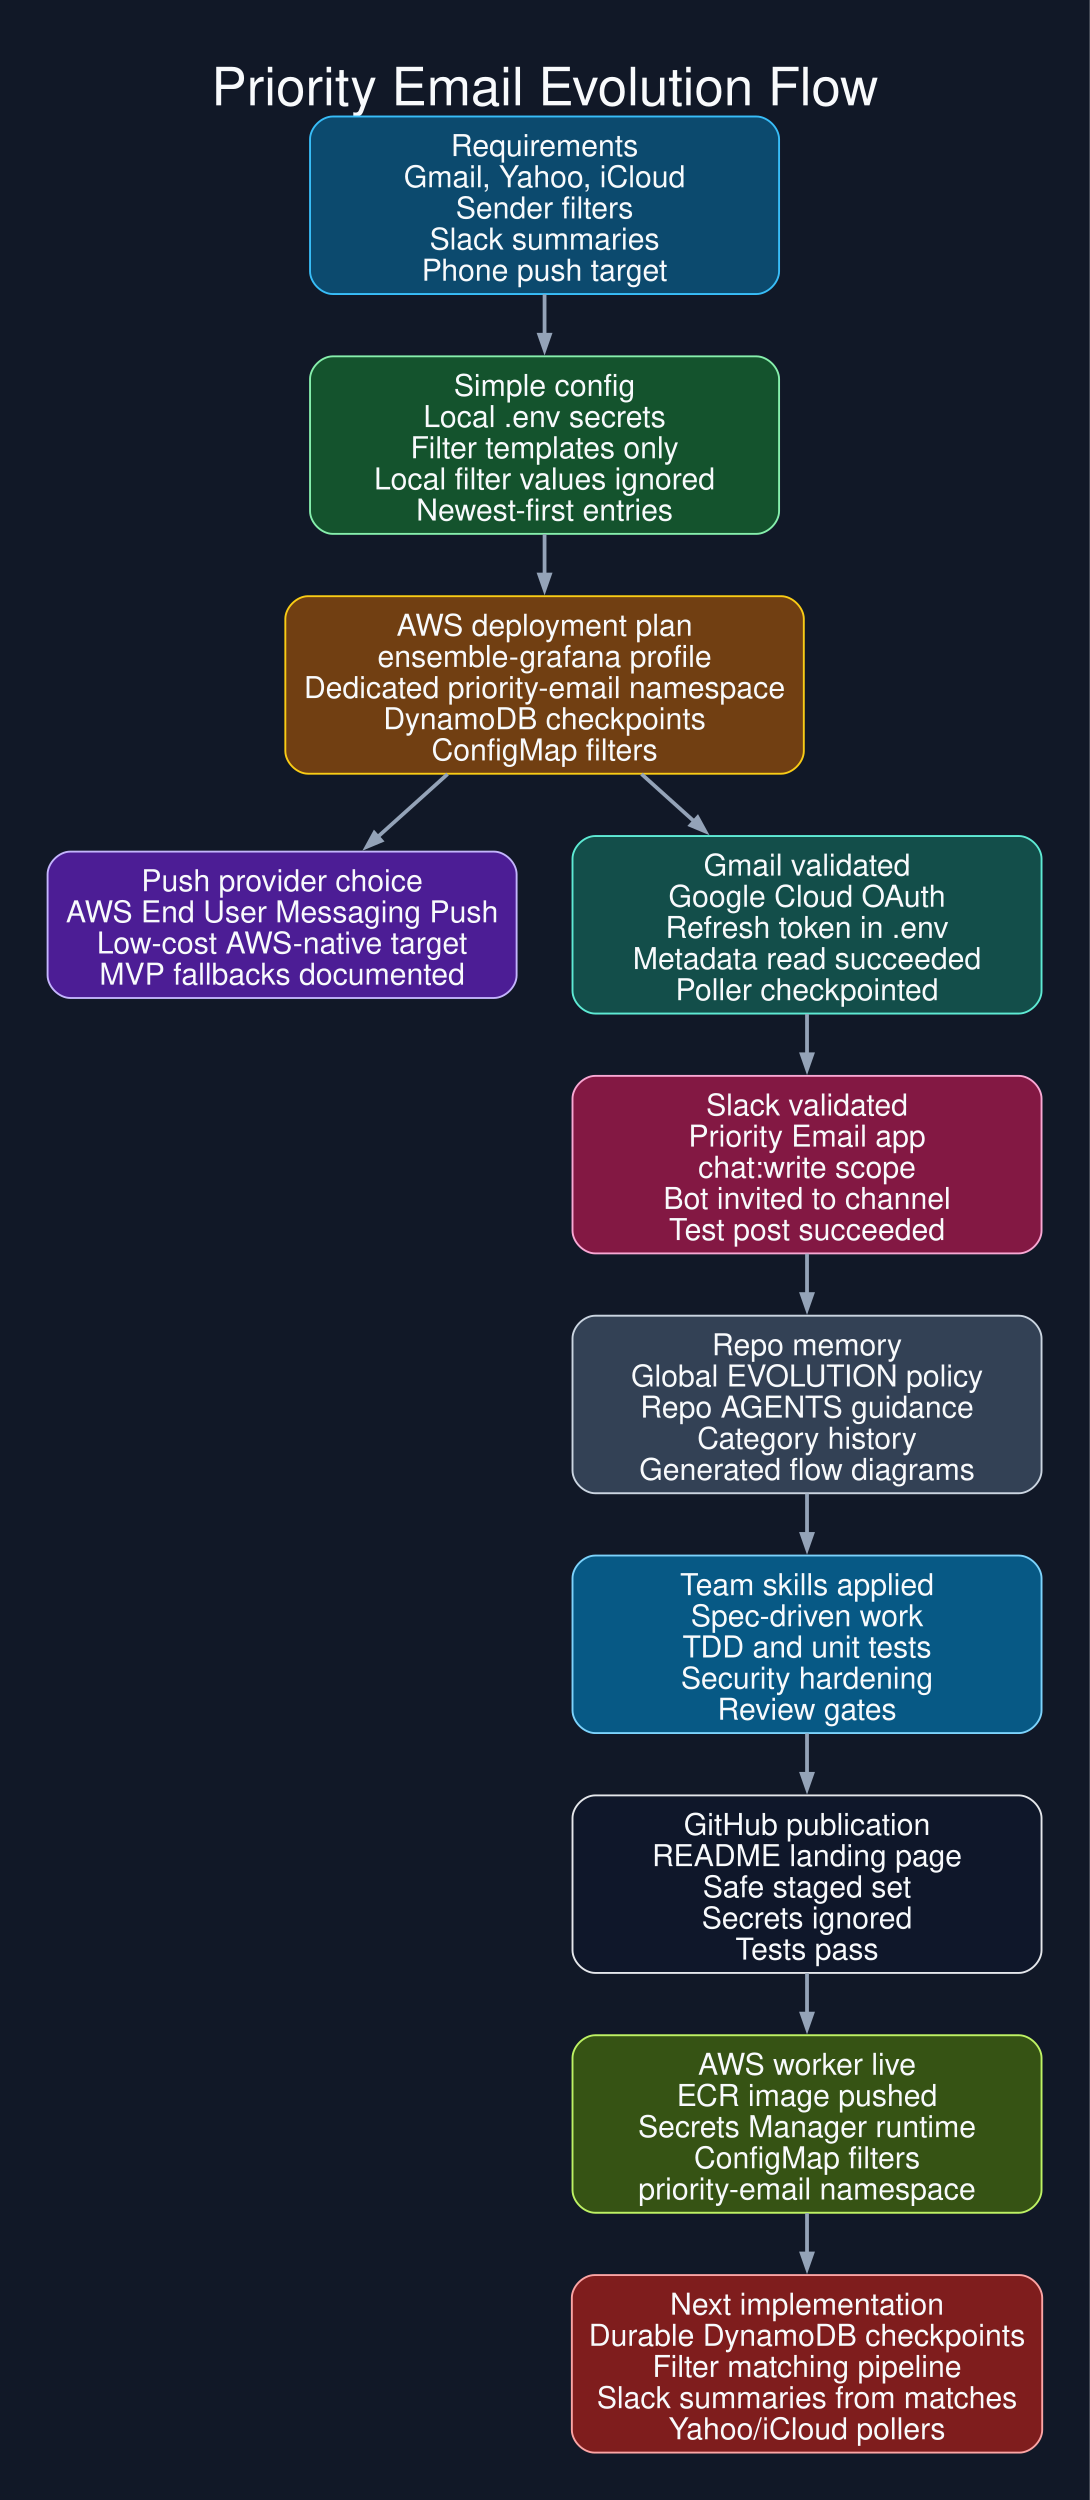
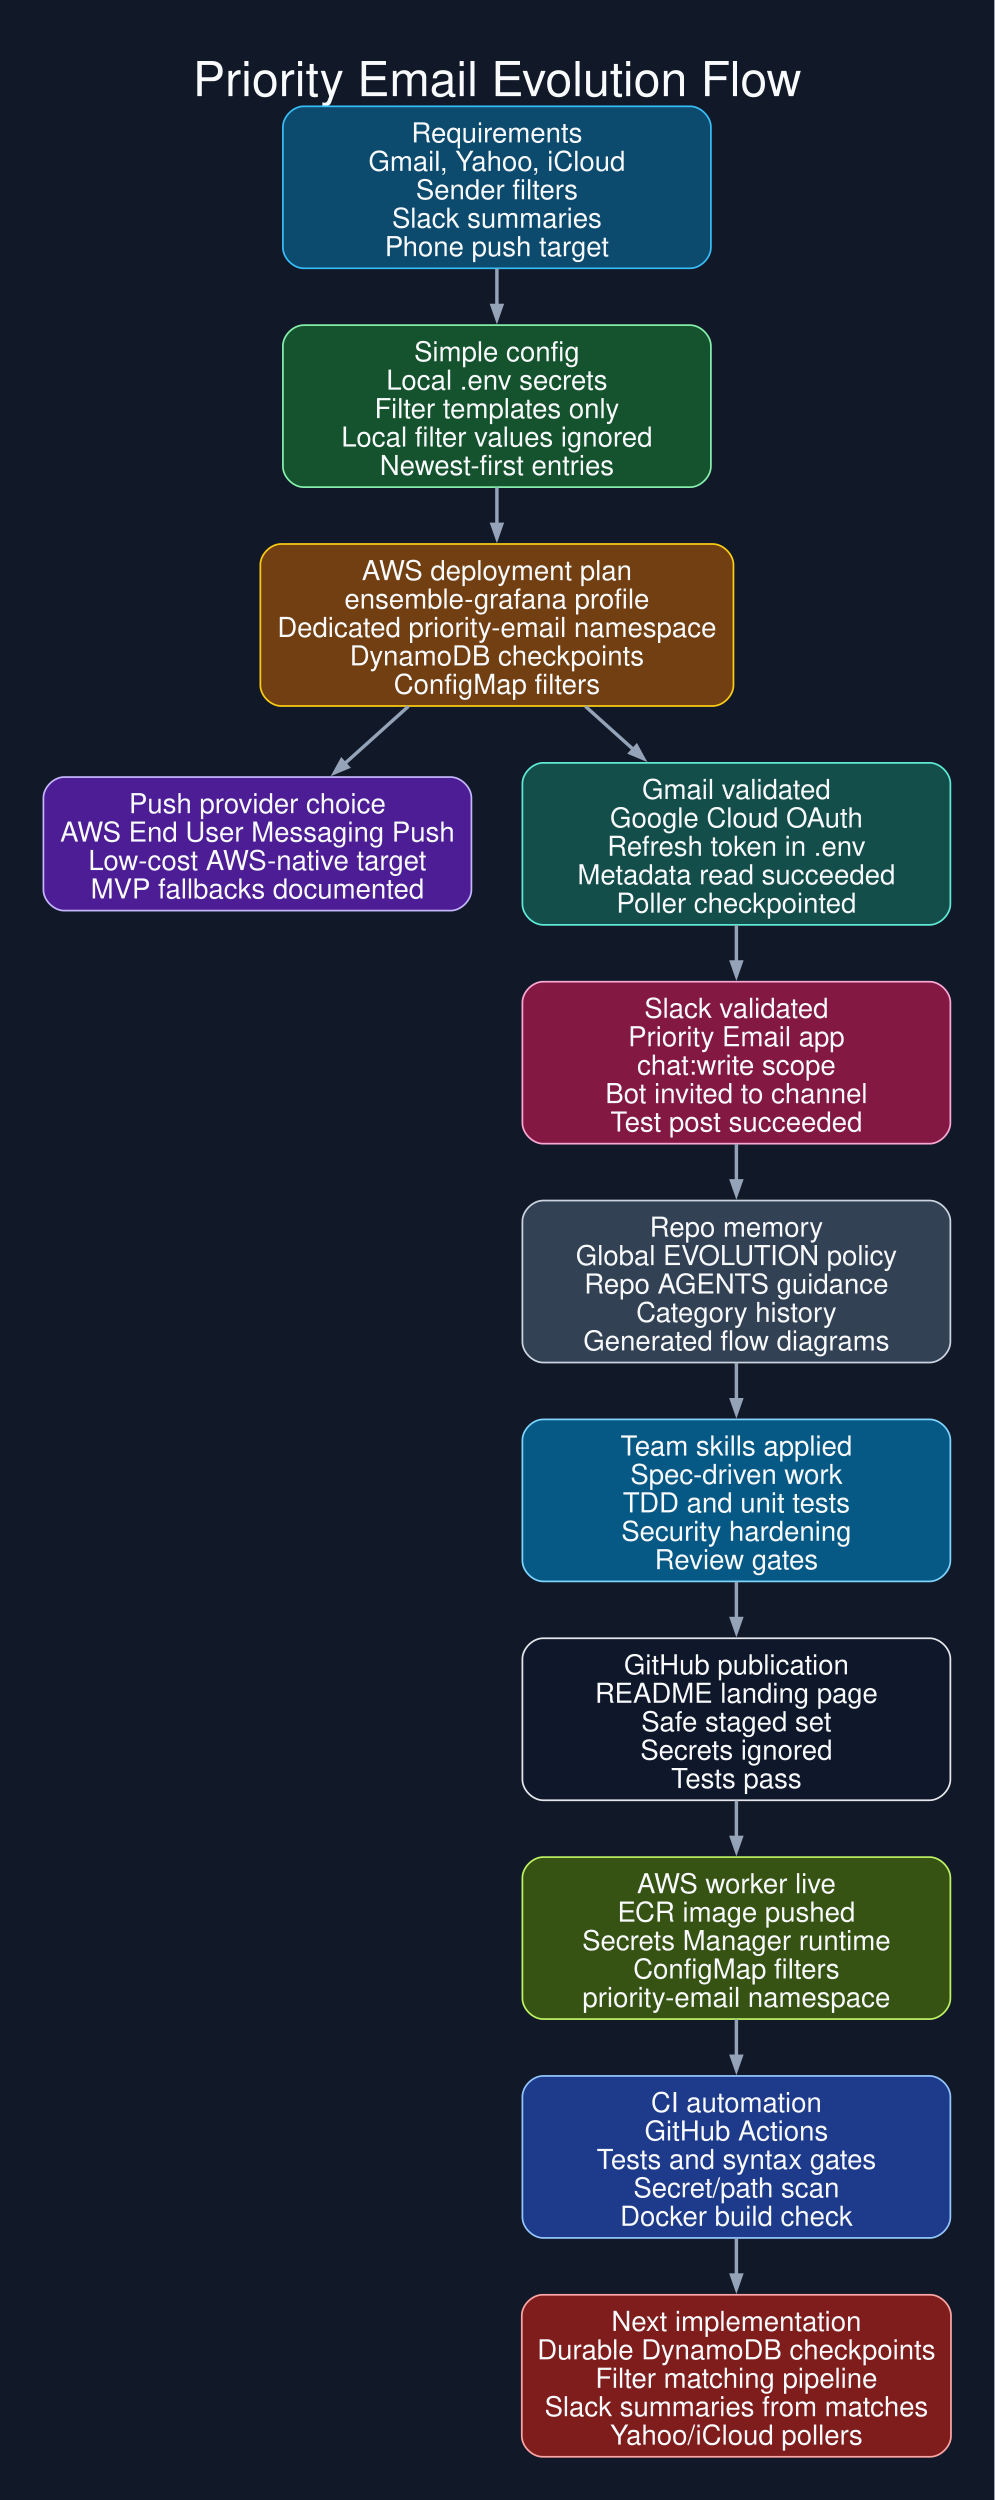
- <svg xmlns="http://www.w3.org/2000/svg" width="577pt" height="1324pt" viewBox="0.00 0.00 577.00 1324.00">
-   <g id="graph0" class="graph" transform="scale(1 1) rotate(0) translate(25.2 1298.9)">
-     <polygon fill="#111827" stroke="none" points="-25.2,25.2 -25.2,-1298.9 551.95,-1298.9 551.95,25.2 -25.2,25.2" />
-     <text xml:space="preserve" text-anchor="middle" x="263.37" y="-1243.1" font-family="Helvetica,sans-Serif" font-size="28.00" fill="#f8fafc">Priority Email Evolution Flow</text>
+ <svg xmlns="http://www.w3.org/2000/svg" width="577pt" height="1451pt" viewBox="0.00 0.00 577.00 1451.00">
+   <g id="graph0" class="graph" transform="scale(1 1) rotate(0) translate(25.2 1425.92)">
+     <polygon fill="#111827" stroke="none" points="-25.2,25.2 -25.2,-1425.92 551.95,-1425.92 551.95,25.2 -25.2,25.2" />
+     <text xml:space="preserve" text-anchor="middle" x="263.37" y="-1370.12" font-family="Helvetica,sans-Serif" font-size="28.00" fill="#f8fafc">Priority Email Evolution Flow</text>
    <g id="node1" class="node">
-       <path fill="#0c4a6e" stroke="#38bdf8" d="M375.4,-1237.2C375.4,-1237.2 151,-1237.2 151,-1237.2 145,-1237.2 139,-1231.2 139,-1225.2 139,-1225.2 139,-1155.18 139,-1155.18 139,-1149.18 145,-1143.18 151,-1143.18 151,-1143.18 375.4,-1143.18 375.4,-1143.18 381.4,-1143.18 387.4,-1149.18 387.4,-1155.18 387.4,-1155.18 387.4,-1225.2 387.4,-1225.2 387.4,-1231.2 381.4,-1237.2 375.4,-1237.2" />
-       <text xml:space="preserve" text-anchor="middle" x="263.2" y="-1216.24" font-family="Helvetica,sans-Serif" font-size="16.00" fill="#f8fafc">Requirements</text>
-       <text xml:space="preserve" text-anchor="middle" x="263.2" y="-1199.74" font-family="Helvetica,sans-Serif" font-size="16.00" fill="#f8fafc">Gmail, Yahoo, iCloud</text>
-       <text xml:space="preserve" text-anchor="middle" x="263.2" y="-1183.24" font-family="Helvetica,sans-Serif" font-size="16.00" fill="#f8fafc">Sender filters</text>
-       <text xml:space="preserve" text-anchor="middle" x="263.2" y="-1166.74" font-family="Helvetica,sans-Serif" font-size="16.00" fill="#f8fafc">Slack summaries</text>
-       <text xml:space="preserve" text-anchor="middle" x="263.2" y="-1150.24" font-family="Helvetica,sans-Serif" font-size="16.00" fill="#f8fafc">Phone push target</text>
+       <path fill="#0c4a6e" stroke="#38bdf8" d="M375.4,-1364.22C375.4,-1364.22 151,-1364.22 151,-1364.22 145,-1364.22 139,-1358.22 139,-1352.22 139,-1352.22 139,-1282.2 139,-1282.2 139,-1276.2 145,-1270.2 151,-1270.2 151,-1270.2 375.4,-1270.2 375.4,-1270.2 381.4,-1270.2 387.4,-1276.2 387.4,-1282.2 387.4,-1282.2 387.4,-1352.22 387.4,-1352.22 387.4,-1358.22 381.4,-1364.22 375.4,-1364.22" />
+       <text xml:space="preserve" text-anchor="middle" x="263.2" y="-1343.26" font-family="Helvetica,sans-Serif" font-size="16.00" fill="#f8fafc">Requirements</text>
+       <text xml:space="preserve" text-anchor="middle" x="263.2" y="-1326.76" font-family="Helvetica,sans-Serif" font-size="16.00" fill="#f8fafc">Gmail, Yahoo, iCloud</text>
+       <text xml:space="preserve" text-anchor="middle" x="263.2" y="-1310.26" font-family="Helvetica,sans-Serif" font-size="16.00" fill="#f8fafc">Sender filters</text>
+       <text xml:space="preserve" text-anchor="middle" x="263.2" y="-1293.76" font-family="Helvetica,sans-Serif" font-size="16.00" fill="#f8fafc">Slack summaries</text>
+       <text xml:space="preserve" text-anchor="middle" x="263.2" y="-1277.26" font-family="Helvetica,sans-Serif" font-size="16.00" fill="#f8fafc">Phone push target</text>
    </g>
    <g id="node2" class="node">
-       <path fill="#14532d" stroke="#86efac" d="M375.4,-1110.18C375.4,-1110.18 151,-1110.18 151,-1110.18 145,-1110.18 139,-1104.18 139,-1098.18 139,-1098.18 139,-1028.16 139,-1028.16 139,-1022.16 145,-1016.16 151,-1016.16 151,-1016.16 375.4,-1016.16 375.4,-1016.16 381.4,-1016.16 387.4,-1022.16 387.4,-1028.16 387.4,-1028.16 387.4,-1098.18 387.4,-1098.18 387.4,-1104.18 381.4,-1110.18 375.4,-1110.18" />
-       <text xml:space="preserve" text-anchor="middle" x="263.2" y="-1089.22" font-family="Helvetica,sans-Serif" font-size="16.00" fill="#f8fafc">Simple config</text>
-       <text xml:space="preserve" text-anchor="middle" x="263.2" y="-1072.72" font-family="Helvetica,sans-Serif" font-size="16.00" fill="#f8fafc">Local .env secrets</text>
-       <text xml:space="preserve" text-anchor="middle" x="263.2" y="-1056.22" font-family="Helvetica,sans-Serif" font-size="16.00" fill="#f8fafc">Filter templates only</text>
-       <text xml:space="preserve" text-anchor="middle" x="263.2" y="-1039.72" font-family="Helvetica,sans-Serif" font-size="16.00" fill="#f8fafc">Local filter values ignored</text>
-       <text xml:space="preserve" text-anchor="middle" x="263.2" y="-1023.22" font-family="Helvetica,sans-Serif" font-size="16.00" fill="#f8fafc">Newest-first entries</text>
+       <path fill="#14532d" stroke="#86efac" d="M375.4,-1237.2C375.4,-1237.2 151,-1237.2 151,-1237.2 145,-1237.2 139,-1231.2 139,-1225.2 139,-1225.2 139,-1155.18 139,-1155.18 139,-1149.18 145,-1143.18 151,-1143.18 151,-1143.18 375.4,-1143.18 375.4,-1143.18 381.4,-1143.18 387.4,-1149.18 387.4,-1155.18 387.4,-1155.18 387.4,-1225.2 387.4,-1225.2 387.4,-1231.2 381.4,-1237.2 375.4,-1237.2" />
+       <text xml:space="preserve" text-anchor="middle" x="263.2" y="-1216.24" font-family="Helvetica,sans-Serif" font-size="16.00" fill="#f8fafc">Simple config</text>
+       <text xml:space="preserve" text-anchor="middle" x="263.2" y="-1199.74" font-family="Helvetica,sans-Serif" font-size="16.00" fill="#f8fafc">Local .env secrets</text>
+       <text xml:space="preserve" text-anchor="middle" x="263.2" y="-1183.24" font-family="Helvetica,sans-Serif" font-size="16.00" fill="#f8fafc">Filter templates only</text>
+       <text xml:space="preserve" text-anchor="middle" x="263.2" y="-1166.74" font-family="Helvetica,sans-Serif" font-size="16.00" fill="#f8fafc">Local filter values ignored</text>
+       <text xml:space="preserve" text-anchor="middle" x="263.2" y="-1150.24" font-family="Helvetica,sans-Serif" font-size="16.00" fill="#f8fafc">Newest-first entries</text>
    </g>
    <g id="edge1" class="edge">
+       <path fill="none" stroke="#94a3b8" stroke-width="2" d="M263.2,-1270.01C263.2,-1262.99 263.2,-1255.68 263.2,-1248.45" />
+       <polygon fill="#94a3b8" stroke="#94a3b8" stroke-width="2" points="266,-1248.64 263.2,-1240.64 260.4,-1248.64 266,-1248.64" />
+     </g>
+     <g id="node3" class="node">
+       <path fill="#713f12" stroke="#facc15" d="M388.5,-1110.18C388.5,-1110.18 137.9,-1110.18 137.9,-1110.18 131.9,-1110.18 125.91,-1104.18 125.91,-1098.18 125.91,-1098.18 125.91,-1028.16 125.91,-1028.16 125.91,-1022.16 131.91,-1016.16 137.91,-1016.16 137.91,-1016.16 388.5,-1016.16 388.5,-1016.16 394.5,-1016.16 400.5,-1022.16 400.5,-1028.16 400.5,-1028.16 400.5,-1098.18 400.5,-1098.18 400.5,-1104.18 394.5,-1110.18 388.5,-1110.18" />
+       <text xml:space="preserve" text-anchor="middle" x="263.2" y="-1089.22" font-family="Helvetica,sans-Serif" font-size="16.00" fill="#f8fafc">AWS deployment plan</text>
+       <text xml:space="preserve" text-anchor="middle" x="263.2" y="-1072.72" font-family="Helvetica,sans-Serif" font-size="16.00" fill="#f8fafc">ensemble-grafana profile</text>
+       <text xml:space="preserve" text-anchor="middle" x="263.2" y="-1056.22" font-family="Helvetica,sans-Serif" font-size="16.00" fill="#f8fafc">Dedicated priority-email namespace</text>
+       <text xml:space="preserve" text-anchor="middle" x="263.2" y="-1039.72" font-family="Helvetica,sans-Serif" font-size="16.00" fill="#f8fafc">DynamoDB checkpoints</text>
+       <text xml:space="preserve" text-anchor="middle" x="263.2" y="-1023.22" font-family="Helvetica,sans-Serif" font-size="16.00" fill="#f8fafc">ConfigMap filters</text>
+     </g>
+     <g id="edge2" class="edge">
      <path fill="none" stroke="#94a3b8" stroke-width="2" d="M263.2,-1142.99C263.2,-1135.97 263.2,-1128.66 263.2,-1121.43" />
      <polygon fill="#94a3b8" stroke="#94a3b8" stroke-width="2" points="266,-1121.62 263.2,-1113.62 260.4,-1121.62 266,-1121.62" />
    </g>
-     <g id="node3" class="node">
-       <path fill="#713f12" stroke="#facc15" d="M388.5,-983.16C388.5,-983.16 137.9,-983.16 137.9,-983.16 131.9,-983.16 125.91,-977.16 125.91,-971.16 125.91,-971.16 125.91,-901.14 125.91,-901.14 125.91,-895.14 131.91,-889.14 137.91,-889.14 137.91,-889.14 388.5,-889.14 388.5,-889.14 394.5,-889.14 400.5,-895.14 400.5,-901.14 400.5,-901.14 400.5,-971.16 400.5,-971.16 400.5,-977.16 394.5,-983.16 388.5,-983.16" />
-       <text xml:space="preserve" text-anchor="middle" x="263.2" y="-962.2" font-family="Helvetica,sans-Serif" font-size="16.00" fill="#f8fafc">AWS deployment plan</text>
-       <text xml:space="preserve" text-anchor="middle" x="263.2" y="-945.7" font-family="Helvetica,sans-Serif" font-size="16.00" fill="#f8fafc">ensemble-grafana profile</text>
-       <text xml:space="preserve" text-anchor="middle" x="263.2" y="-929.2" font-family="Helvetica,sans-Serif" font-size="16.00" fill="#f8fafc">Dedicated priority-email namespace</text>
-       <text xml:space="preserve" text-anchor="middle" x="263.2" y="-912.7" font-family="Helvetica,sans-Serif" font-size="16.00" fill="#f8fafc">DynamoDB checkpoints</text>
-       <text xml:space="preserve" text-anchor="middle" x="263.2" y="-896.2" font-family="Helvetica,sans-Serif" font-size="16.00" fill="#f8fafc">ConfigMap filters</text>
-     </g>
-     <g id="edge2" class="edge">
-       <path fill="none" stroke="#94a3b8" stroke-width="2" d="M263.2,-1015.97C263.2,-1008.95 263.2,-1001.64 263.2,-994.41" />
-       <polygon fill="#94a3b8" stroke="#94a3b8" stroke-width="2" points="266,-994.6 263.2,-986.6 260.4,-994.6 266,-994.6" />
-     </g>
    <g id="node4" class="node">
-       <path fill="#4c1d95" stroke="#c4b5fd" d="M236.4,-847.89C236.4,-847.89 12,-847.89 12,-847.89 6,-847.89 0,-841.89 0,-835.89 0,-835.89 0,-782.37 0,-782.37 0,-776.37 6,-770.37 12,-770.37 12,-770.37 236.4,-770.37 236.4,-770.37 242.4,-770.37 248.4,-776.37 248.4,-782.37 248.4,-782.37 248.4,-835.89 248.4,-835.89 248.4,-841.89 242.4,-847.89 236.4,-847.89" />
-       <text xml:space="preserve" text-anchor="middle" x="124.2" y="-826.93" font-family="Helvetica,sans-Serif" font-size="16.00" fill="#f8fafc">Push provider choice</text>
-       <text xml:space="preserve" text-anchor="middle" x="124.2" y="-810.43" font-family="Helvetica,sans-Serif" font-size="16.00" fill="#f8fafc">AWS End User Messaging Push</text>
-       <text xml:space="preserve" text-anchor="middle" x="124.2" y="-793.93" font-family="Helvetica,sans-Serif" font-size="16.00" fill="#f8fafc">Low-cost AWS-native target</text>
-       <text xml:space="preserve" text-anchor="middle" x="124.2" y="-777.43" font-family="Helvetica,sans-Serif" font-size="16.00" fill="#f8fafc">MVP fallbacks documented</text>
+       <path fill="#4c1d95" stroke="#c4b5fd" d="M236.4,-974.91C236.4,-974.91 12,-974.91 12,-974.91 6,-974.91 0,-968.91 0,-962.91 0,-962.91 0,-909.39 0,-909.39 0,-903.39 6,-897.39 12,-897.39 12,-897.39 236.4,-897.39 236.4,-897.39 242.4,-897.39 248.4,-903.39 248.4,-909.39 248.4,-909.39 248.4,-962.91 248.4,-962.91 248.4,-968.91 242.4,-974.91 236.4,-974.91" />
+       <text xml:space="preserve" text-anchor="middle" x="124.2" y="-953.95" font-family="Helvetica,sans-Serif" font-size="16.00" fill="#f8fafc">Push provider choice</text>
+       <text xml:space="preserve" text-anchor="middle" x="124.2" y="-937.45" font-family="Helvetica,sans-Serif" font-size="16.00" fill="#f8fafc">AWS End User Messaging Push</text>
+       <text xml:space="preserve" text-anchor="middle" x="124.2" y="-920.95" font-family="Helvetica,sans-Serif" font-size="16.00" fill="#f8fafc">Low-cost AWS-native target</text>
+       <text xml:space="preserve" text-anchor="middle" x="124.2" y="-904.45" font-family="Helvetica,sans-Serif" font-size="16.00" fill="#f8fafc">MVP fallbacks documented</text>
    </g>
    <g id="edge3" class="edge">
-       <path fill="none" stroke="#94a3b8" stroke-width="2" d="M211.84,-888.95C199.77,-878.1 186.92,-866.55 174.89,-855.72" />
-       <polygon fill="#94a3b8" stroke="#94a3b8" stroke-width="2" points="176.78,-853.65 168.96,-850.39 173.03,-857.82 176.78,-853.65" />
+       <path fill="none" stroke="#94a3b8" stroke-width="2" d="M211.84,-1015.97C199.77,-1005.12 186.92,-993.57 174.89,-982.74" />
+       <polygon fill="#94a3b8" stroke="#94a3b8" stroke-width="2" points="176.78,-980.67 168.96,-977.41 173.03,-984.84 176.78,-980.67" />
    </g>
    <g id="node5" class="node">
-       <path fill="#134e4a" stroke="#5eead4" d="M514.4,-856.14C514.4,-856.14 290,-856.14 290,-856.14 284,-856.14 278,-850.14 278,-844.14 278,-844.14 278,-774.12 278,-774.12 278,-768.12 284,-762.12 290,-762.12 290,-762.12 514.4,-762.12 514.4,-762.12 520.4,-762.12 526.4,-768.12 526.4,-774.12 526.4,-774.12 526.4,-844.14 526.4,-844.14 526.4,-850.14 520.4,-856.14 514.4,-856.14" />
-       <text xml:space="preserve" text-anchor="middle" x="402.2" y="-835.18" font-family="Helvetica,sans-Serif" font-size="16.00" fill="#f8fafc">Gmail validated</text>
-       <text xml:space="preserve" text-anchor="middle" x="402.2" y="-818.68" font-family="Helvetica,sans-Serif" font-size="16.00" fill="#f8fafc">Google Cloud OAuth</text>
-       <text xml:space="preserve" text-anchor="middle" x="402.2" y="-802.18" font-family="Helvetica,sans-Serif" font-size="16.00" fill="#f8fafc">Refresh token in .env</text>
-       <text xml:space="preserve" text-anchor="middle" x="402.2" y="-785.68" font-family="Helvetica,sans-Serif" font-size="16.00" fill="#f8fafc">Metadata read succeeded</text>
-       <text xml:space="preserve" text-anchor="middle" x="402.2" y="-769.18" font-family="Helvetica,sans-Serif" font-size="16.00" fill="#f8fafc">Poller checkpointed</text>
+       <path fill="#134e4a" stroke="#5eead4" d="M514.4,-983.16C514.4,-983.16 290,-983.16 290,-983.16 284,-983.16 278,-977.16 278,-971.16 278,-971.16 278,-901.14 278,-901.14 278,-895.14 284,-889.14 290,-889.14 290,-889.14 514.4,-889.14 514.4,-889.14 520.4,-889.14 526.4,-895.14 526.4,-901.14 526.4,-901.14 526.4,-971.16 526.4,-971.16 526.4,-977.16 520.4,-983.16 514.4,-983.16" />
+       <text xml:space="preserve" text-anchor="middle" x="402.2" y="-962.2" font-family="Helvetica,sans-Serif" font-size="16.00" fill="#f8fafc">Gmail validated</text>
+       <text xml:space="preserve" text-anchor="middle" x="402.2" y="-945.7" font-family="Helvetica,sans-Serif" font-size="16.00" fill="#f8fafc">Google Cloud OAuth</text>
+       <text xml:space="preserve" text-anchor="middle" x="402.2" y="-929.2" font-family="Helvetica,sans-Serif" font-size="16.00" fill="#f8fafc">Refresh token in .env</text>
+       <text xml:space="preserve" text-anchor="middle" x="402.2" y="-912.7" font-family="Helvetica,sans-Serif" font-size="16.00" fill="#f8fafc">Metadata read succeeded</text>
+       <text xml:space="preserve" text-anchor="middle" x="402.2" y="-896.2" font-family="Helvetica,sans-Serif" font-size="16.00" fill="#f8fafc">Poller checkpointed</text>
    </g>
    <g id="edge4" class="edge">
-       <path fill="none" stroke="#94a3b8" stroke-width="2" d="M314.56,-888.95C323.66,-880.77 333.19,-872.2 342.49,-863.83" />
-       <polygon fill="#94a3b8" stroke="#94a3b8" stroke-width="2" points="344.26,-866.01 348.33,-858.58 340.51,-861.85 344.26,-866.01" />
+       <path fill="none" stroke="#94a3b8" stroke-width="2" d="M314.56,-1015.97C323.66,-1007.79 333.19,-999.22 342.49,-990.85" />
+       <polygon fill="#94a3b8" stroke="#94a3b8" stroke-width="2" points="344.26,-993.03 348.33,-985.6 340.51,-988.87 344.26,-993.03" />
    </g>
    <g id="node6" class="node">
-       <path fill="#831843" stroke="#f9a8d4" d="M514.4,-729.12C514.4,-729.12 290,-729.12 290,-729.12 284,-729.12 278,-723.12 278,-717.12 278,-717.12 278,-647.1 278,-647.1 278,-641.1 284,-635.1 290,-635.1 290,-635.1 514.4,-635.1 514.4,-635.1 520.4,-635.1 526.4,-641.1 526.4,-647.1 526.4,-647.1 526.4,-717.12 526.4,-717.12 526.4,-723.12 520.4,-729.12 514.4,-729.12" />
-       <text xml:space="preserve" text-anchor="middle" x="402.2" y="-708.16" font-family="Helvetica,sans-Serif" font-size="16.00" fill="#f8fafc">Slack validated</text>
-       <text xml:space="preserve" text-anchor="middle" x="402.2" y="-691.66" font-family="Helvetica,sans-Serif" font-size="16.00" fill="#f8fafc">Priority Email app</text>
-       <text xml:space="preserve" text-anchor="middle" x="402.2" y="-675.16" font-family="Helvetica,sans-Serif" font-size="16.00" fill="#f8fafc">chat:write scope</text>
-       <text xml:space="preserve" text-anchor="middle" x="402.2" y="-658.66" font-family="Helvetica,sans-Serif" font-size="16.00" fill="#f8fafc">Bot invited to channel</text>
-       <text xml:space="preserve" text-anchor="middle" x="402.2" y="-642.16" font-family="Helvetica,sans-Serif" font-size="16.00" fill="#f8fafc">Test post succeeded</text>
+       <path fill="#831843" stroke="#f9a8d4" d="M514.4,-856.14C514.4,-856.14 290,-856.14 290,-856.14 284,-856.14 278,-850.14 278,-844.14 278,-844.14 278,-774.12 278,-774.12 278,-768.12 284,-762.12 290,-762.12 290,-762.12 514.4,-762.12 514.4,-762.12 520.4,-762.12 526.4,-768.12 526.4,-774.12 526.4,-774.12 526.4,-844.14 526.4,-844.14 526.4,-850.14 520.4,-856.14 514.4,-856.14" />
+       <text xml:space="preserve" text-anchor="middle" x="402.2" y="-835.18" font-family="Helvetica,sans-Serif" font-size="16.00" fill="#f8fafc">Slack validated</text>
+       <text xml:space="preserve" text-anchor="middle" x="402.2" y="-818.68" font-family="Helvetica,sans-Serif" font-size="16.00" fill="#f8fafc">Priority Email app</text>
+       <text xml:space="preserve" text-anchor="middle" x="402.2" y="-802.18" font-family="Helvetica,sans-Serif" font-size="16.00" fill="#f8fafc">chat:write scope</text>
+       <text xml:space="preserve" text-anchor="middle" x="402.2" y="-785.68" font-family="Helvetica,sans-Serif" font-size="16.00" fill="#f8fafc">Bot invited to channel</text>
+       <text xml:space="preserve" text-anchor="middle" x="402.2" y="-769.18" font-family="Helvetica,sans-Serif" font-size="16.00" fill="#f8fafc">Test post succeeded</text>
    </g>
    <g id="edge5" class="edge">
+       <path fill="none" stroke="#94a3b8" stroke-width="2" d="M402.2,-888.95C402.2,-881.93 402.2,-874.62 402.2,-867.39" />
+       <polygon fill="#94a3b8" stroke="#94a3b8" stroke-width="2" points="405,-867.58 402.2,-859.58 399.4,-867.58 405,-867.58" />
+     </g>
+     <g id="node7" class="node">
+       <path fill="#334155" stroke="#cbd5e1" d="M514.4,-729.12C514.4,-729.12 290,-729.12 290,-729.12 284,-729.12 278,-723.12 278,-717.12 278,-717.12 278,-647.1 278,-647.1 278,-641.1 284,-635.1 290,-635.1 290,-635.1 514.4,-635.1 514.4,-635.1 520.4,-635.1 526.4,-641.1 526.4,-647.1 526.4,-647.1 526.4,-717.12 526.4,-717.12 526.4,-723.12 520.4,-729.12 514.4,-729.12" />
+       <text xml:space="preserve" text-anchor="middle" x="402.2" y="-708.16" font-family="Helvetica,sans-Serif" font-size="16.00" fill="#f8fafc">Repo memory</text>
+       <text xml:space="preserve" text-anchor="middle" x="402.2" y="-691.66" font-family="Helvetica,sans-Serif" font-size="16.00" fill="#f8fafc">Global EVOLUTION policy</text>
+       <text xml:space="preserve" text-anchor="middle" x="402.2" y="-675.16" font-family="Helvetica,sans-Serif" font-size="16.00" fill="#f8fafc">Repo AGENTS guidance</text>
+       <text xml:space="preserve" text-anchor="middle" x="402.2" y="-658.66" font-family="Helvetica,sans-Serif" font-size="16.00" fill="#f8fafc">Category history</text>
+       <text xml:space="preserve" text-anchor="middle" x="402.2" y="-642.16" font-family="Helvetica,sans-Serif" font-size="16.00" fill="#f8fafc">Generated flow diagrams</text>
+     </g>
+     <g id="edge6" class="edge">
      <path fill="none" stroke="#94a3b8" stroke-width="2" d="M402.2,-761.93C402.2,-754.91 402.2,-747.6 402.2,-740.37" />
      <polygon fill="#94a3b8" stroke="#94a3b8" stroke-width="2" points="405,-740.56 402.2,-732.56 399.4,-740.56 405,-740.56" />
    </g>
-     <g id="node7" class="node">
-       <path fill="#334155" stroke="#cbd5e1" d="M514.4,-602.1C514.4,-602.1 290,-602.1 290,-602.1 284,-602.1 278,-596.1 278,-590.1 278,-590.1 278,-520.08 278,-520.08 278,-514.08 284,-508.08 290,-508.08 290,-508.08 514.4,-508.08 514.4,-508.08 520.4,-508.08 526.4,-514.08 526.4,-520.08 526.4,-520.08 526.4,-590.1 526.4,-590.1 526.4,-596.1 520.4,-602.1 514.4,-602.1" />
-       <text xml:space="preserve" text-anchor="middle" x="402.2" y="-581.14" font-family="Helvetica,sans-Serif" font-size="16.00" fill="#f8fafc">Repo memory</text>
-       <text xml:space="preserve" text-anchor="middle" x="402.2" y="-564.64" font-family="Helvetica,sans-Serif" font-size="16.00" fill="#f8fafc">Global EVOLUTION policy</text>
-       <text xml:space="preserve" text-anchor="middle" x="402.2" y="-548.14" font-family="Helvetica,sans-Serif" font-size="16.00" fill="#f8fafc">Repo AGENTS guidance</text>
-       <text xml:space="preserve" text-anchor="middle" x="402.2" y="-531.64" font-family="Helvetica,sans-Serif" font-size="16.00" fill="#f8fafc">Category history</text>
-       <text xml:space="preserve" text-anchor="middle" x="402.2" y="-515.14" font-family="Helvetica,sans-Serif" font-size="16.00" fill="#f8fafc">Generated flow diagrams</text>
+     <g id="node8" class="node">
+       <path fill="#075985" stroke="#7dd3fc" d="M514.4,-602.1C514.4,-602.1 290,-602.1 290,-602.1 284,-602.1 278,-596.1 278,-590.1 278,-590.1 278,-520.08 278,-520.08 278,-514.08 284,-508.08 290,-508.08 290,-508.08 514.4,-508.08 514.4,-508.08 520.4,-508.08 526.4,-514.08 526.4,-520.08 526.4,-520.08 526.4,-590.1 526.4,-590.1 526.4,-596.1 520.4,-602.1 514.4,-602.1" />
+       <text xml:space="preserve" text-anchor="middle" x="402.2" y="-581.14" font-family="Helvetica,sans-Serif" font-size="16.00" fill="#f8fafc">Team skills applied</text>
+       <text xml:space="preserve" text-anchor="middle" x="402.2" y="-564.64" font-family="Helvetica,sans-Serif" font-size="16.00" fill="#f8fafc">Spec-driven work</text>
+       <text xml:space="preserve" text-anchor="middle" x="402.2" y="-548.14" font-family="Helvetica,sans-Serif" font-size="16.00" fill="#f8fafc">TDD and unit tests</text>
+       <text xml:space="preserve" text-anchor="middle" x="402.2" y="-531.64" font-family="Helvetica,sans-Serif" font-size="16.00" fill="#f8fafc">Security hardening</text>
+       <text xml:space="preserve" text-anchor="middle" x="402.2" y="-515.14" font-family="Helvetica,sans-Serif" font-size="16.00" fill="#f8fafc">Review gates</text>
    </g>
-     <g id="edge6" class="edge">
+     <g id="edge7" class="edge">
      <path fill="none" stroke="#94a3b8" stroke-width="2" d="M402.2,-634.91C402.2,-627.89 402.2,-620.58 402.2,-613.35" />
      <polygon fill="#94a3b8" stroke="#94a3b8" stroke-width="2" points="405,-613.54 402.2,-605.54 399.4,-613.54 405,-613.54" />
    </g>
-     <g id="node8" class="node">
-       <path fill="#075985" stroke="#7dd3fc" d="M514.4,-475.08C514.4,-475.08 290,-475.08 290,-475.08 284,-475.08 278,-469.08 278,-463.08 278,-463.08 278,-393.06 278,-393.06 278,-387.06 284,-381.06 290,-381.06 290,-381.06 514.4,-381.06 514.4,-381.06 520.4,-381.06 526.4,-387.06 526.4,-393.06 526.4,-393.06 526.4,-463.08 526.4,-463.08 526.4,-469.08 520.4,-475.08 514.4,-475.08" />
-       <text xml:space="preserve" text-anchor="middle" x="402.2" y="-454.12" font-family="Helvetica,sans-Serif" font-size="16.00" fill="#f8fafc">Team skills applied</text>
-       <text xml:space="preserve" text-anchor="middle" x="402.2" y="-437.62" font-family="Helvetica,sans-Serif" font-size="16.00" fill="#f8fafc">Spec-driven work</text>
-       <text xml:space="preserve" text-anchor="middle" x="402.2" y="-421.12" font-family="Helvetica,sans-Serif" font-size="16.00" fill="#f8fafc">TDD and unit tests</text>
-       <text xml:space="preserve" text-anchor="middle" x="402.2" y="-404.62" font-family="Helvetica,sans-Serif" font-size="16.00" fill="#f8fafc">Security hardening</text>
-       <text xml:space="preserve" text-anchor="middle" x="402.2" y="-388.12" font-family="Helvetica,sans-Serif" font-size="16.00" fill="#f8fafc">Review gates</text>
+     <g id="node9" class="node">
+       <path fill="#0f172a" stroke="#e5e7eb" d="M514.4,-475.08C514.4,-475.08 290,-475.08 290,-475.08 284,-475.08 278,-469.08 278,-463.08 278,-463.08 278,-393.06 278,-393.06 278,-387.06 284,-381.06 290,-381.06 290,-381.06 514.4,-381.06 514.4,-381.06 520.4,-381.06 526.4,-387.06 526.4,-393.06 526.4,-393.06 526.4,-463.08 526.4,-463.08 526.4,-469.08 520.4,-475.08 514.4,-475.08" />
+       <text xml:space="preserve" text-anchor="middle" x="402.2" y="-454.12" font-family="Helvetica,sans-Serif" font-size="16.00" fill="#f8fafc">GitHub publication</text>
+       <text xml:space="preserve" text-anchor="middle" x="402.2" y="-437.62" font-family="Helvetica,sans-Serif" font-size="16.00" fill="#f8fafc">README landing page</text>
+       <text xml:space="preserve" text-anchor="middle" x="402.2" y="-421.12" font-family="Helvetica,sans-Serif" font-size="16.00" fill="#f8fafc">Safe staged set</text>
+       <text xml:space="preserve" text-anchor="middle" x="402.2" y="-404.62" font-family="Helvetica,sans-Serif" font-size="16.00" fill="#f8fafc">Secrets ignored</text>
+       <text xml:space="preserve" text-anchor="middle" x="402.2" y="-388.12" font-family="Helvetica,sans-Serif" font-size="16.00" fill="#f8fafc">Tests pass</text>
    </g>
-     <g id="edge7" class="edge">
+     <g id="edge8" class="edge">
      <path fill="none" stroke="#94a3b8" stroke-width="2" d="M402.2,-507.89C402.2,-500.87 402.2,-493.56 402.2,-486.33" />
      <polygon fill="#94a3b8" stroke="#94a3b8" stroke-width="2" points="405,-486.52 402.2,-478.52 399.4,-486.52 405,-486.52" />
    </g>
-     <g id="node9" class="node">
-       <path fill="#0f172a" stroke="#e5e7eb" d="M514.4,-348.06C514.4,-348.06 290,-348.06 290,-348.06 284,-348.06 278,-342.06 278,-336.06 278,-336.06 278,-266.04 278,-266.04 278,-260.04 284,-254.04 290,-254.04 290,-254.04 514.4,-254.04 514.4,-254.04 520.4,-254.04 526.4,-260.04 526.4,-266.04 526.4,-266.04 526.4,-336.06 526.4,-336.06 526.4,-342.06 520.4,-348.06 514.4,-348.06" />
-       <text xml:space="preserve" text-anchor="middle" x="402.2" y="-327.1" font-family="Helvetica,sans-Serif" font-size="16.00" fill="#f8fafc">GitHub publication</text>
-       <text xml:space="preserve" text-anchor="middle" x="402.2" y="-310.6" font-family="Helvetica,sans-Serif" font-size="16.00" fill="#f8fafc">README landing page</text>
-       <text xml:space="preserve" text-anchor="middle" x="402.2" y="-294.1" font-family="Helvetica,sans-Serif" font-size="16.00" fill="#f8fafc">Safe staged set</text>
-       <text xml:space="preserve" text-anchor="middle" x="402.2" y="-277.6" font-family="Helvetica,sans-Serif" font-size="16.00" fill="#f8fafc">Secrets ignored</text>
-       <text xml:space="preserve" text-anchor="middle" x="402.2" y="-261.1" font-family="Helvetica,sans-Serif" font-size="16.00" fill="#f8fafc">Tests pass</text>
+     <g id="node10" class="node">
+       <path fill="#365314" stroke="#bef264" d="M514.4,-348.06C514.4,-348.06 290,-348.06 290,-348.06 284,-348.06 278,-342.06 278,-336.06 278,-336.06 278,-266.04 278,-266.04 278,-260.04 284,-254.04 290,-254.04 290,-254.04 514.4,-254.04 514.4,-254.04 520.4,-254.04 526.4,-260.04 526.4,-266.04 526.4,-266.04 526.4,-336.06 526.4,-336.06 526.4,-342.06 520.4,-348.06 514.4,-348.06" />
+       <text xml:space="preserve" text-anchor="middle" x="402.2" y="-327.1" font-family="Helvetica,sans-Serif" font-size="16.00" fill="#f8fafc">AWS worker live</text>
+       <text xml:space="preserve" text-anchor="middle" x="402.2" y="-310.6" font-family="Helvetica,sans-Serif" font-size="16.00" fill="#f8fafc">ECR image pushed</text>
+       <text xml:space="preserve" text-anchor="middle" x="402.2" y="-294.1" font-family="Helvetica,sans-Serif" font-size="16.00" fill="#f8fafc">Secrets Manager runtime</text>
+       <text xml:space="preserve" text-anchor="middle" x="402.2" y="-277.6" font-family="Helvetica,sans-Serif" font-size="16.00" fill="#f8fafc">ConfigMap filters</text>
+       <text xml:space="preserve" text-anchor="middle" x="402.2" y="-261.1" font-family="Helvetica,sans-Serif" font-size="16.00" fill="#f8fafc">priority-email namespace</text>
    </g>
-     <g id="edge8" class="edge">
+     <g id="edge9" class="edge">
      <path fill="none" stroke="#94a3b8" stroke-width="2" d="M402.2,-380.87C402.2,-373.85 402.2,-366.54 402.2,-359.31" />
      <polygon fill="#94a3b8" stroke="#94a3b8" stroke-width="2" points="405,-359.5 402.2,-351.5 399.4,-359.5 405,-359.5" />
    </g>
-     <g id="node10" class="node">
-       <path fill="#365314" stroke="#bef264" d="M514.4,-221.04C514.4,-221.04 290,-221.04 290,-221.04 284,-221.04 278,-215.04 278,-209.04 278,-209.04 278,-139.02 278,-139.02 278,-133.02 284,-127.02 290,-127.02 290,-127.02 514.4,-127.02 514.4,-127.02 520.4,-127.02 526.4,-133.02 526.4,-139.02 526.4,-139.02 526.4,-209.04 526.4,-209.04 526.4,-215.04 520.4,-221.04 514.4,-221.04" />
-       <text xml:space="preserve" text-anchor="middle" x="402.2" y="-200.08" font-family="Helvetica,sans-Serif" font-size="16.00" fill="#f8fafc">AWS worker live</text>
-       <text xml:space="preserve" text-anchor="middle" x="402.2" y="-183.58" font-family="Helvetica,sans-Serif" font-size="16.00" fill="#f8fafc">ECR image pushed</text>
-       <text xml:space="preserve" text-anchor="middle" x="402.2" y="-167.08" font-family="Helvetica,sans-Serif" font-size="16.00" fill="#f8fafc">Secrets Manager runtime</text>
-       <text xml:space="preserve" text-anchor="middle" x="402.2" y="-150.58" font-family="Helvetica,sans-Serif" font-size="16.00" fill="#f8fafc">ConfigMap filters</text>
-       <text xml:space="preserve" text-anchor="middle" x="402.2" y="-134.08" font-family="Helvetica,sans-Serif" font-size="16.00" fill="#f8fafc">priority-email namespace</text>
+     <g id="node11" class="node">
+       <path fill="#1e3a8a" stroke="#93c5fd" d="M514.4,-221.04C514.4,-221.04 290,-221.04 290,-221.04 284,-221.04 278,-215.04 278,-209.04 278,-209.04 278,-139.02 278,-139.02 278,-133.02 284,-127.02 290,-127.02 290,-127.02 514.4,-127.02 514.4,-127.02 520.4,-127.02 526.4,-133.02 526.4,-139.02 526.4,-139.02 526.4,-209.04 526.4,-209.04 526.4,-215.04 520.4,-221.04 514.4,-221.04" />
+       <text xml:space="preserve" text-anchor="middle" x="402.2" y="-200.08" font-family="Helvetica,sans-Serif" font-size="16.00" fill="#f8fafc">CI automation</text>
+       <text xml:space="preserve" text-anchor="middle" x="402.2" y="-183.58" font-family="Helvetica,sans-Serif" font-size="16.00" fill="#f8fafc">GitHub Actions</text>
+       <text xml:space="preserve" text-anchor="middle" x="402.2" y="-167.08" font-family="Helvetica,sans-Serif" font-size="16.00" fill="#f8fafc">Tests and syntax gates</text>
+       <text xml:space="preserve" text-anchor="middle" x="402.2" y="-150.58" font-family="Helvetica,sans-Serif" font-size="16.00" fill="#f8fafc">Secret/path scan</text>
+       <text xml:space="preserve" text-anchor="middle" x="402.2" y="-134.08" font-family="Helvetica,sans-Serif" font-size="16.00" fill="#f8fafc">Docker build check</text>
    </g>
-     <g id="edge9" class="edge">
+     <g id="edge10" class="edge">
      <path fill="none" stroke="#94a3b8" stroke-width="2" d="M402.2,-253.85C402.2,-246.83 402.2,-239.52 402.2,-232.29" />
      <polygon fill="#94a3b8" stroke="#94a3b8" stroke-width="2" points="405,-232.48 402.2,-224.48 399.4,-232.48 405,-232.48" />
    </g>
-     <g id="node11" class="node">
+     <g id="node12" class="node">
      <path fill="#7f1d1d" stroke="#fca5a5" d="M514.75,-94.02C514.75,-94.02 289.65,-94.02 289.65,-94.02 283.65,-94.02 277.65,-88.02 277.65,-82.02 277.65,-82.02 277.65,-12 277.65,-12 277.65,-6 283.65,0 289.65,0 289.65,0 514.75,0 514.75,0 520.75,0 526.75,-6 526.75,-12 526.75,-12 526.75,-82.02 526.75,-82.02 526.75,-88.02 520.75,-94.02 514.75,-94.02" />
      <text xml:space="preserve" text-anchor="middle" x="402.2" y="-73.06" font-family="Helvetica,sans-Serif" font-size="16.00" fill="#f8fafc">Next implementation</text>
      <text xml:space="preserve" text-anchor="middle" x="402.2" y="-56.56" font-family="Helvetica,sans-Serif" font-size="16.00" fill="#f8fafc">Durable DynamoDB checkpoints</text>
      <text xml:space="preserve" text-anchor="middle" x="402.2" y="-40.06" font-family="Helvetica,sans-Serif" font-size="16.00" fill="#f8fafc">Filter matching pipeline</text>
      <text xml:space="preserve" text-anchor="middle" x="402.2" y="-23.56" font-family="Helvetica,sans-Serif" font-size="16.00" fill="#f8fafc">Slack summaries from matches</text>
      <text xml:space="preserve" text-anchor="middle" x="402.2" y="-7.06" font-family="Helvetica,sans-Serif" font-size="16.00" fill="#f8fafc">Yahoo/iCloud pollers</text>
    </g>
-     <g id="edge10" class="edge">
+     <g id="edge11" class="edge">
      <path fill="none" stroke="#94a3b8" stroke-width="2" d="M402.2,-126.83C402.2,-119.81 402.2,-112.5 402.2,-105.27" />
      <polygon fill="#94a3b8" stroke="#94a3b8" stroke-width="2" points="405,-105.46 402.2,-97.46 399.4,-105.46 405,-105.46" />
    </g>
  </g>
</svg>
